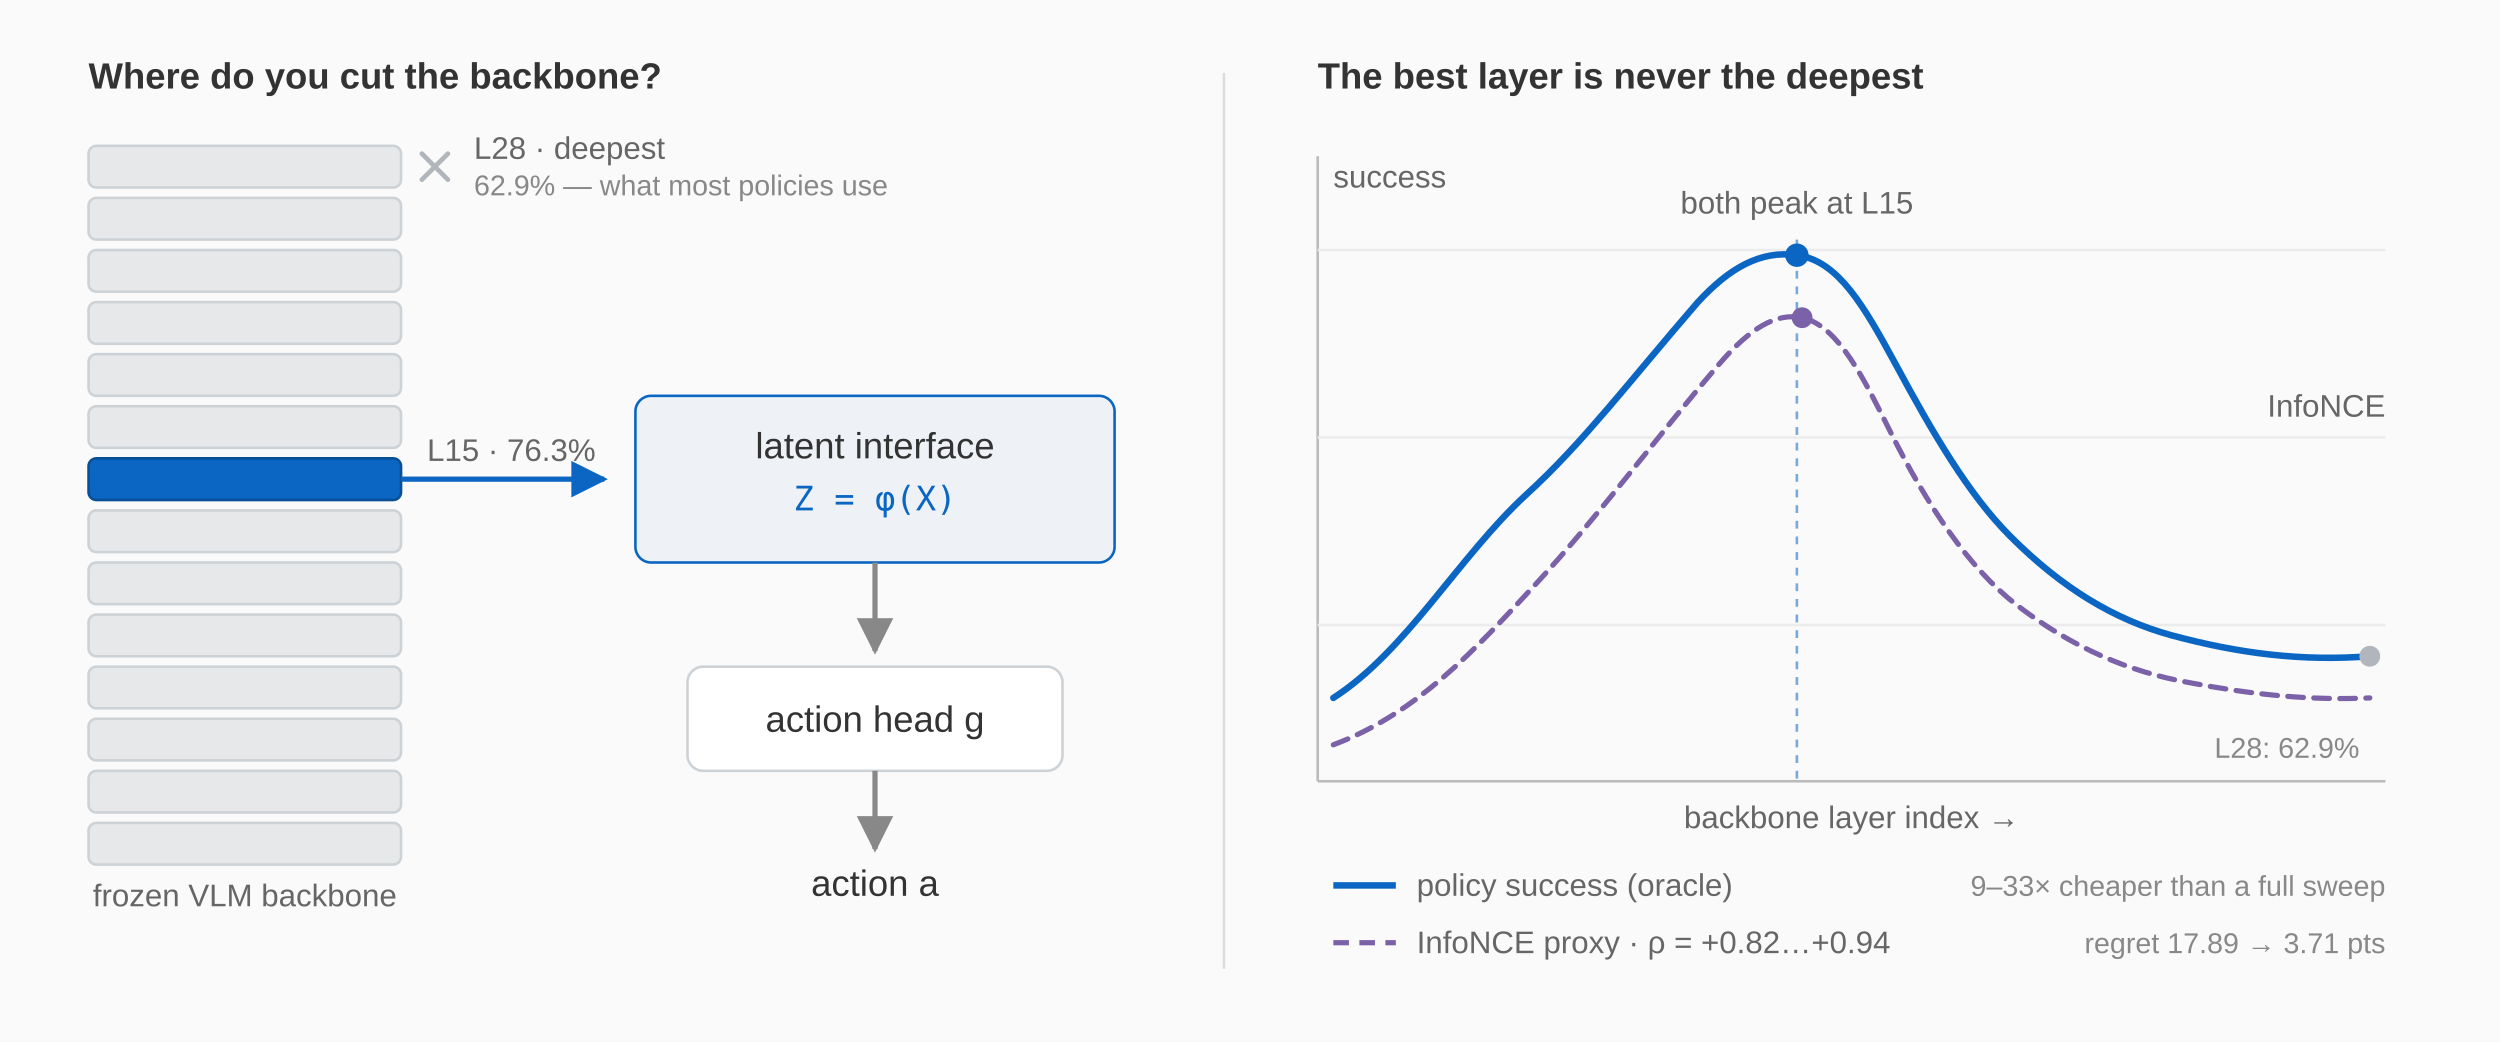
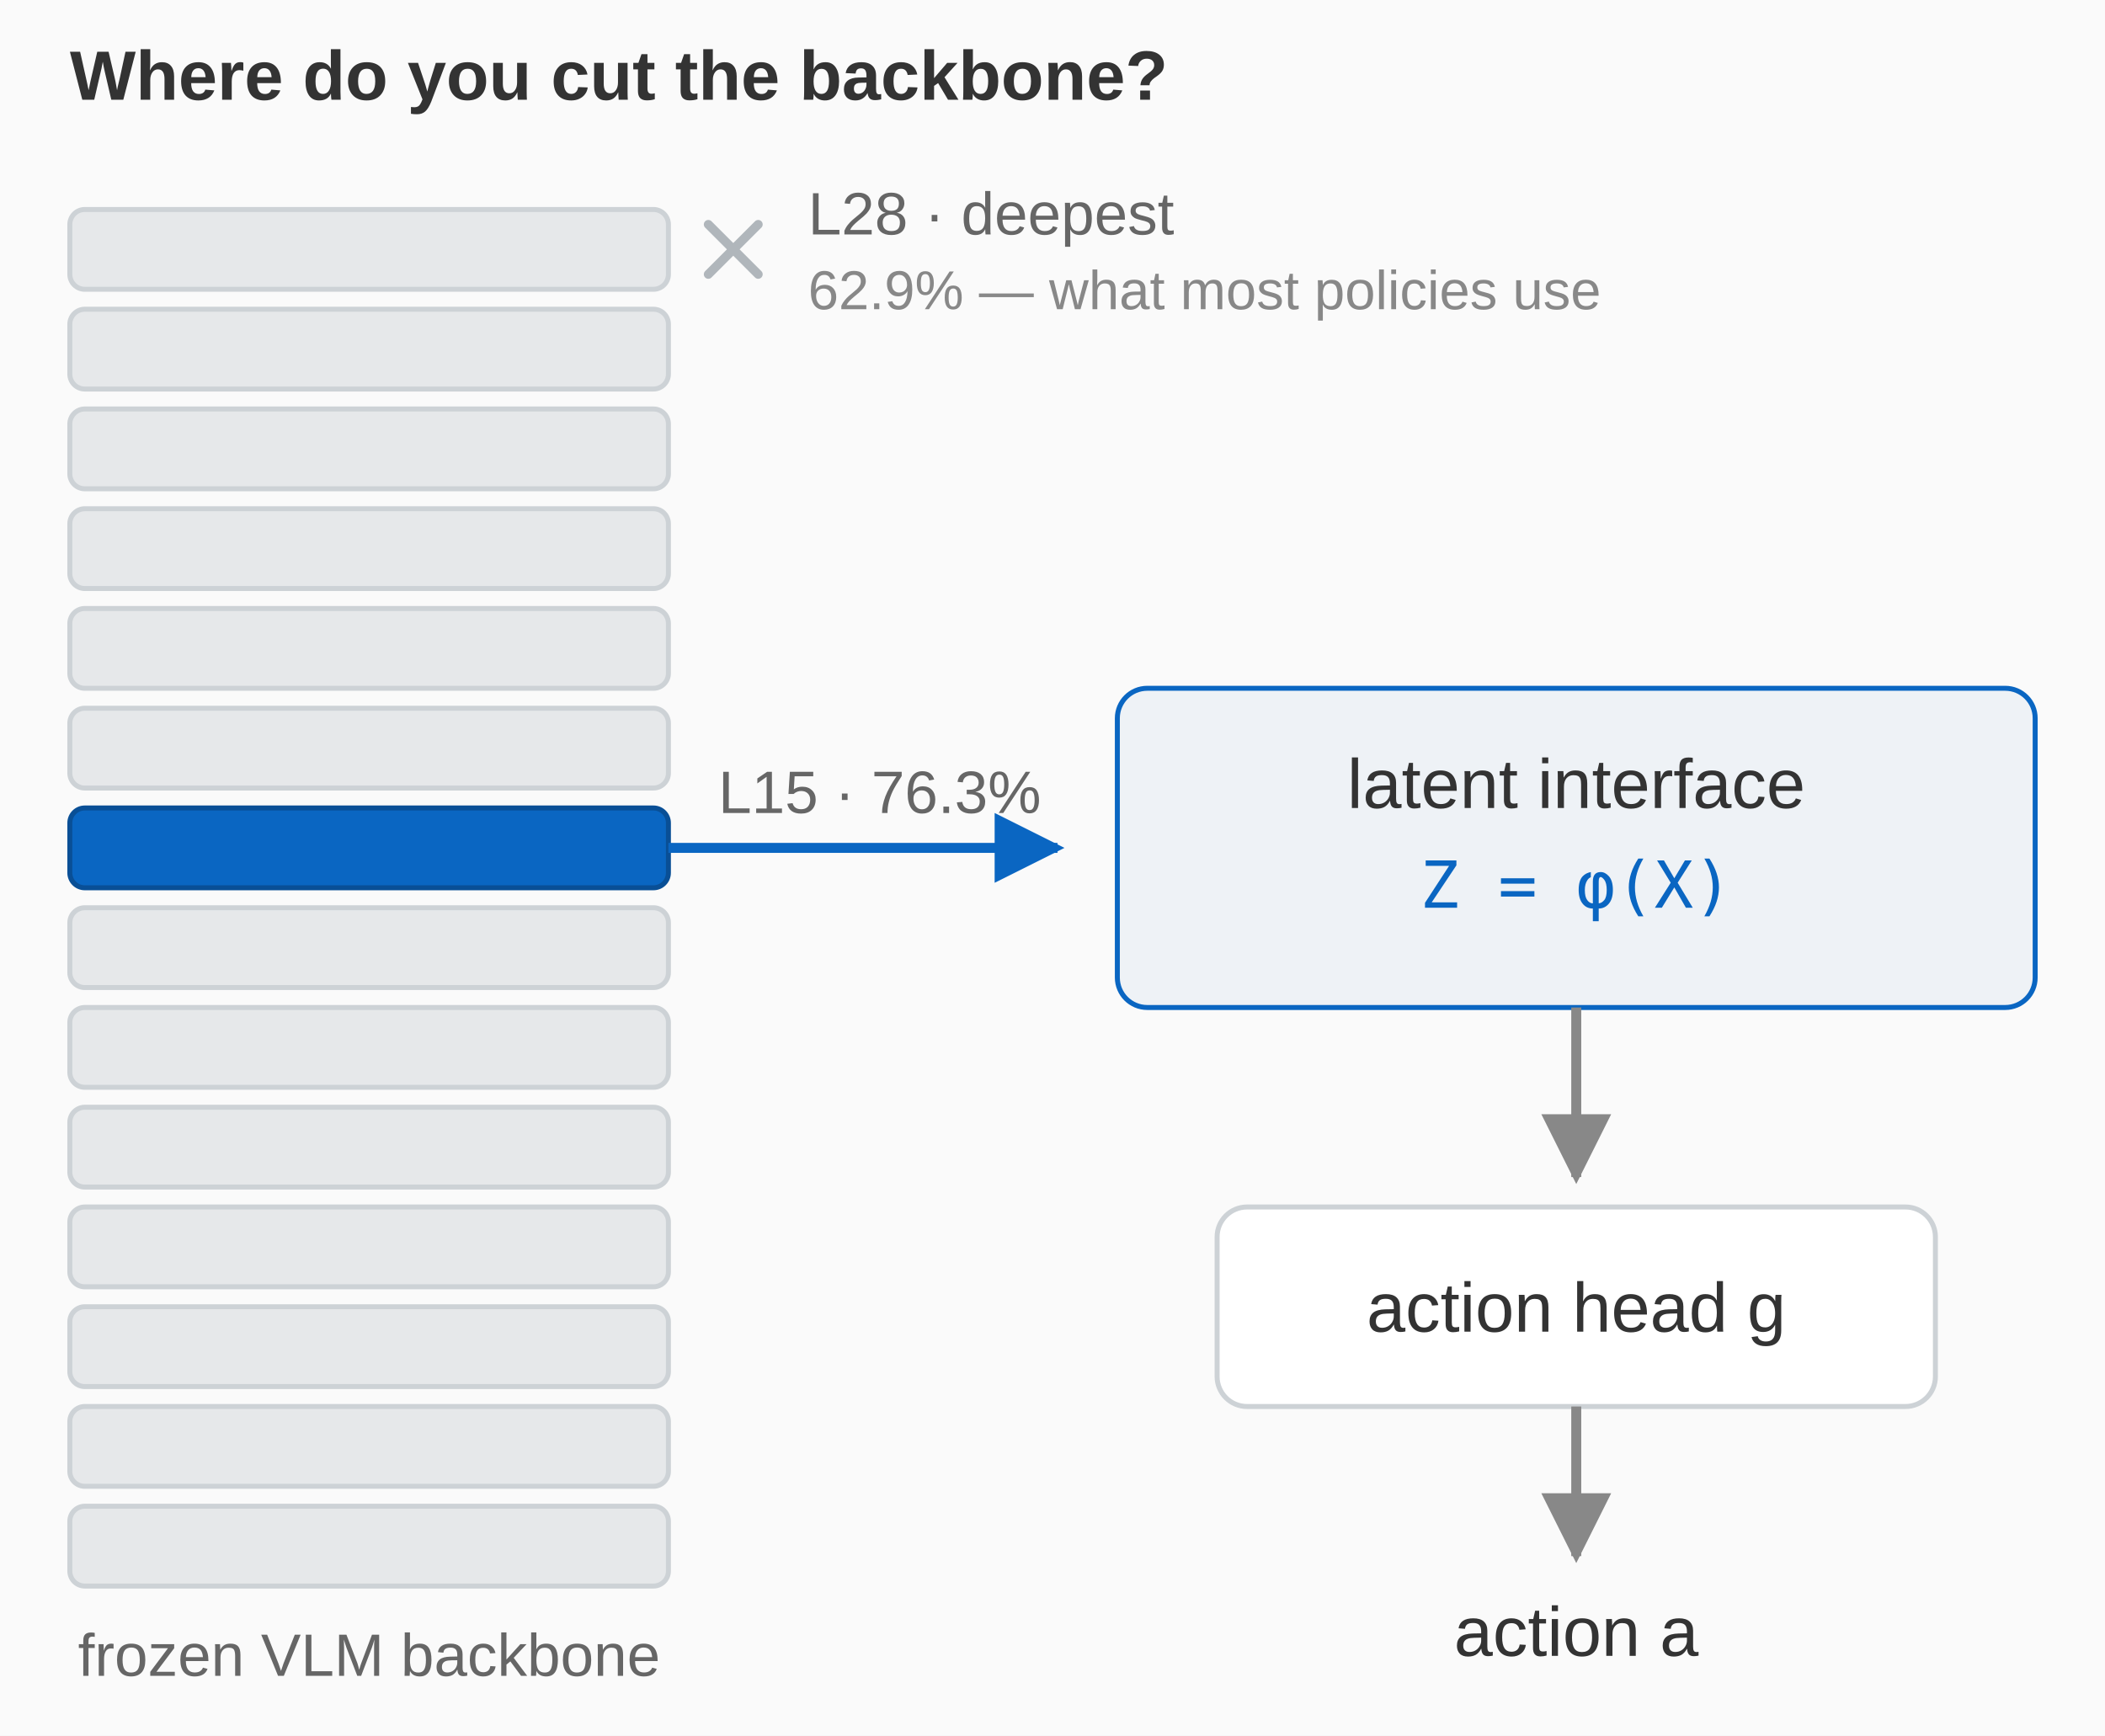
- <svg xmlns="http://www.w3.org/2000/svg" viewBox="0 0 960 400" width="960" height="400" role="img" aria-labelledby="lmTitle lmDesc" preserveAspectRatio="xMidYMid meet">
+ <svg xmlns="http://www.w3.org/2000/svg" viewBox="20 14 422 348" width="422" height="348" role="img" aria-labelledby="lmTitle lmDesc" preserveAspectRatio="xMidYMid meet">
  <style>
    .lbl   { font: 14px Arial, Helvetica, sans-serif; fill: #333; }
    .small { font: 12px Arial, Helvetica, sans-serif; fill: #666; }
    .tiny  { font: 11px Arial, Helvetica, sans-serif; fill: #888; }
-     .accent{ fill: #0a66c2; }
    .head  { font: bold 14px Arial, Helvetica, sans-serif; fill: #333; }
    .mono  { font: 13px "SF Mono", Menlo, Consolas, monospace; fill: #0a66c2; }
  </style>
-   <rect width="960" height="400" fill="#fafafa" />
-   <line x1="470" y1="28" x2="470" y2="372" stroke="#ddd" stroke-width="1" />
+   <rect x="20" y="14" width="422" height="348" fill="#fafafa" />
  <text x="34" y="34" class="head">Where do you cut the backbone?</text>
  <g>
    <rect x="34" y="56" width="120" height="16" rx="3" fill="#e6e8ea" stroke="#cdd2d6" />
    <rect x="34" y="76" width="120" height="16" rx="3" fill="#e6e8ea" stroke="#cdd2d6" />
    <rect x="34" y="96" width="120" height="16" rx="3" fill="#e6e8ea" stroke="#cdd2d6" />
    <rect x="34" y="116" width="120" height="16" rx="3" fill="#e6e8ea" stroke="#cdd2d6" />
    <rect x="34" y="136" width="120" height="16" rx="3" fill="#e6e8ea" stroke="#cdd2d6" />
    <rect x="34" y="156" width="120" height="16" rx="3" fill="#e6e8ea" stroke="#cdd2d6" />
    <rect x="34" y="176" width="120" height="16" rx="3" fill="#0a66c2" stroke="#094f96" />
    <rect x="34" y="196" width="120" height="16" rx="3" fill="#e6e8ea" stroke="#cdd2d6" />
    <rect x="34" y="216" width="120" height="16" rx="3" fill="#e6e8ea" stroke="#cdd2d6" />
    <rect x="34" y="236" width="120" height="16" rx="3" fill="#e6e8ea" stroke="#cdd2d6" />
    <rect x="34" y="256" width="120" height="16" rx="3" fill="#e6e8ea" stroke="#cdd2d6" />
    <rect x="34" y="276" width="120" height="16" rx="3" fill="#e6e8ea" stroke="#cdd2d6" />
    <rect x="34" y="296" width="120" height="16" rx="3" fill="#e6e8ea" stroke="#cdd2d6" />
    <rect x="34" y="316" width="120" height="16" rx="3" fill="#e6e8ea" stroke="#cdd2d6" />
  </g>
-   <text x="94" y="348" class="small" text-anchor="middle">frozen VLM backbone</text>
+   <text x="94" y="350" class="small" text-anchor="middle">frozen VLM backbone</text>
  <text x="182" y="61" class="small">L28 · deepest</text>
-   <text x="182" y="75" class="tiny">62.9% — what most policies use</text>
+   <text x="182" y="76" class="tiny">62.9% — what most policies use</text>
  <g stroke="#b0b6bb" stroke-width="1.8" stroke-linecap="round">
    <line x1="162" y1="59" x2="172" y2="69" />
    <line x1="172" y1="59" x2="162" y2="69" />
  </g>
  <defs>
    <marker id="arw" viewBox="0 0 10 10" refX="9" refY="5" markerWidth="7" markerHeight="7" orient="auto">
      <path d="M0,0 L10,5 L0,10 z" fill="#0a66c2" />
    </marker>
    <marker id="arwGrey" viewBox="0 0 10 10" refX="9" refY="5" markerWidth="7" markerHeight="7" orient="auto">
      <path d="M0,0 L10,5 L0,10 z" fill="#888" />
    </marker>
  </defs>
  <path d="M154,184 L232,184" stroke="#0a66c2" stroke-width="2" fill="none" marker-end="url(#arw)" />
  <text x="164" y="177" class="small" fill="#0a66c2">L15 · 76.3%</text>
  <rect x="244" y="152" width="184" height="64" rx="6" fill="#eef2f6" stroke="#0a66c2" />
  <text x="336" y="176" class="lbl" text-anchor="middle" fill="#0a66c2">latent interface</text>
  <text x="336" y="196" class="mono" text-anchor="middle">Z = φ(X)</text>
  <path d="M336,216 L336,250" stroke="#888" stroke-width="2" fill="none" marker-end="url(#arwGrey)" />
  <rect x="264" y="256" width="144" height="40" rx="6" fill="#fff" stroke="#cdd2d6" />
  <text x="336" y="281" class="lbl" text-anchor="middle">action head g</text>
  <path d="M336,296 L336,326" stroke="#888" stroke-width="2" fill="none" marker-end="url(#arwGrey)" />
-   <text x="336" y="344" class="lbl" text-anchor="middle">action a</text>
-   <text x="506" y="34" class="head">The best layer is never the deepest</text>
-   <line x1="506" y1="300" x2="916" y2="300" stroke="#bbb" stroke-width="1" />
-   <line x1="506" y1="60" x2="506" y2="300" stroke="#bbb" stroke-width="1" />
-   <line x1="506" y1="96" x2="916" y2="96" stroke="#ececec" stroke-width="1" />
-   <line x1="506" y1="168" x2="916" y2="168" stroke="#ececec" stroke-width="1" />
-   <line x1="506" y1="240" x2="916" y2="240" stroke="#ececec" stroke-width="1" />
-   <path d="M512,268 C540,250 560,214 586,190 C608,170 626,146 652,116 C664,103 676,96 690,98            C706,100 716,118 728,140 C742,166 756,190 772,206 C792,226 812,238 834,244            C860,251 884,254 910,252" fill="none" stroke="#0a66c2" stroke-width="2.5" stroke-linecap="round" />
-   <path d="M512,286 C544,274 566,250 590,224 C614,198 636,168 660,140 C672,126 682,120 692,122            C706,125 716,146 726,166 C740,194 756,218 774,232 C796,249 818,258 840,262            C866,267 888,269 910,268" fill="none" stroke="#7b61a8" stroke-width="2" stroke-dasharray="6 4" stroke-linecap="round" />
-   <line x1="690" y1="92" x2="690" y2="300" stroke="#0a66c2" stroke-width="1" stroke-dasharray="3 3" opacity="0.55" />
-   <circle cx="690" cy="98" r="4.5" fill="#0a66c2" />
-   <circle cx="692" cy="122" r="4" fill="#7b61a8" />
-   <text x="690" y="82" class="small" fill="#0a66c2" text-anchor="middle">both peak at L15</text>
-   <circle cx="910" cy="252" r="4" fill="#b0b6bb" />
-   <text x="906" y="291" class="tiny" text-anchor="end">L28: 62.9%</text>
-   <text x="711" y="318" class="small" text-anchor="middle">backbone layer index →</text>
-   <text x="512" y="72" class="small">success</text>
-   <text x="916" y="160" class="small" fill="#7b61a8" text-anchor="end">InfoNCE</text>
-   <g>
-     <line x1="512" y1="340" x2="536" y2="340" stroke="#0a66c2" stroke-width="2.5" />
-     <text x="544" y="344" class="small">policy success (oracle)</text>
-     <line x1="512" y1="362" x2="536" y2="362" stroke="#7b61a8" stroke-width="2" stroke-dasharray="6 4" />
-     <text x="544" y="366" class="small">InfoNCE proxy · ρ = +0.82…+0.94</text>
-   </g>
-   <text x="916" y="344" class="tiny" text-anchor="end">9–33× cheaper than a full sweep</text>
-   <text x="916" y="366" class="tiny" text-anchor="end">regret 17.89 → 3.71 pts</text>
+   <text x="336" y="346" class="lbl" text-anchor="middle">action a</text>
</svg>
